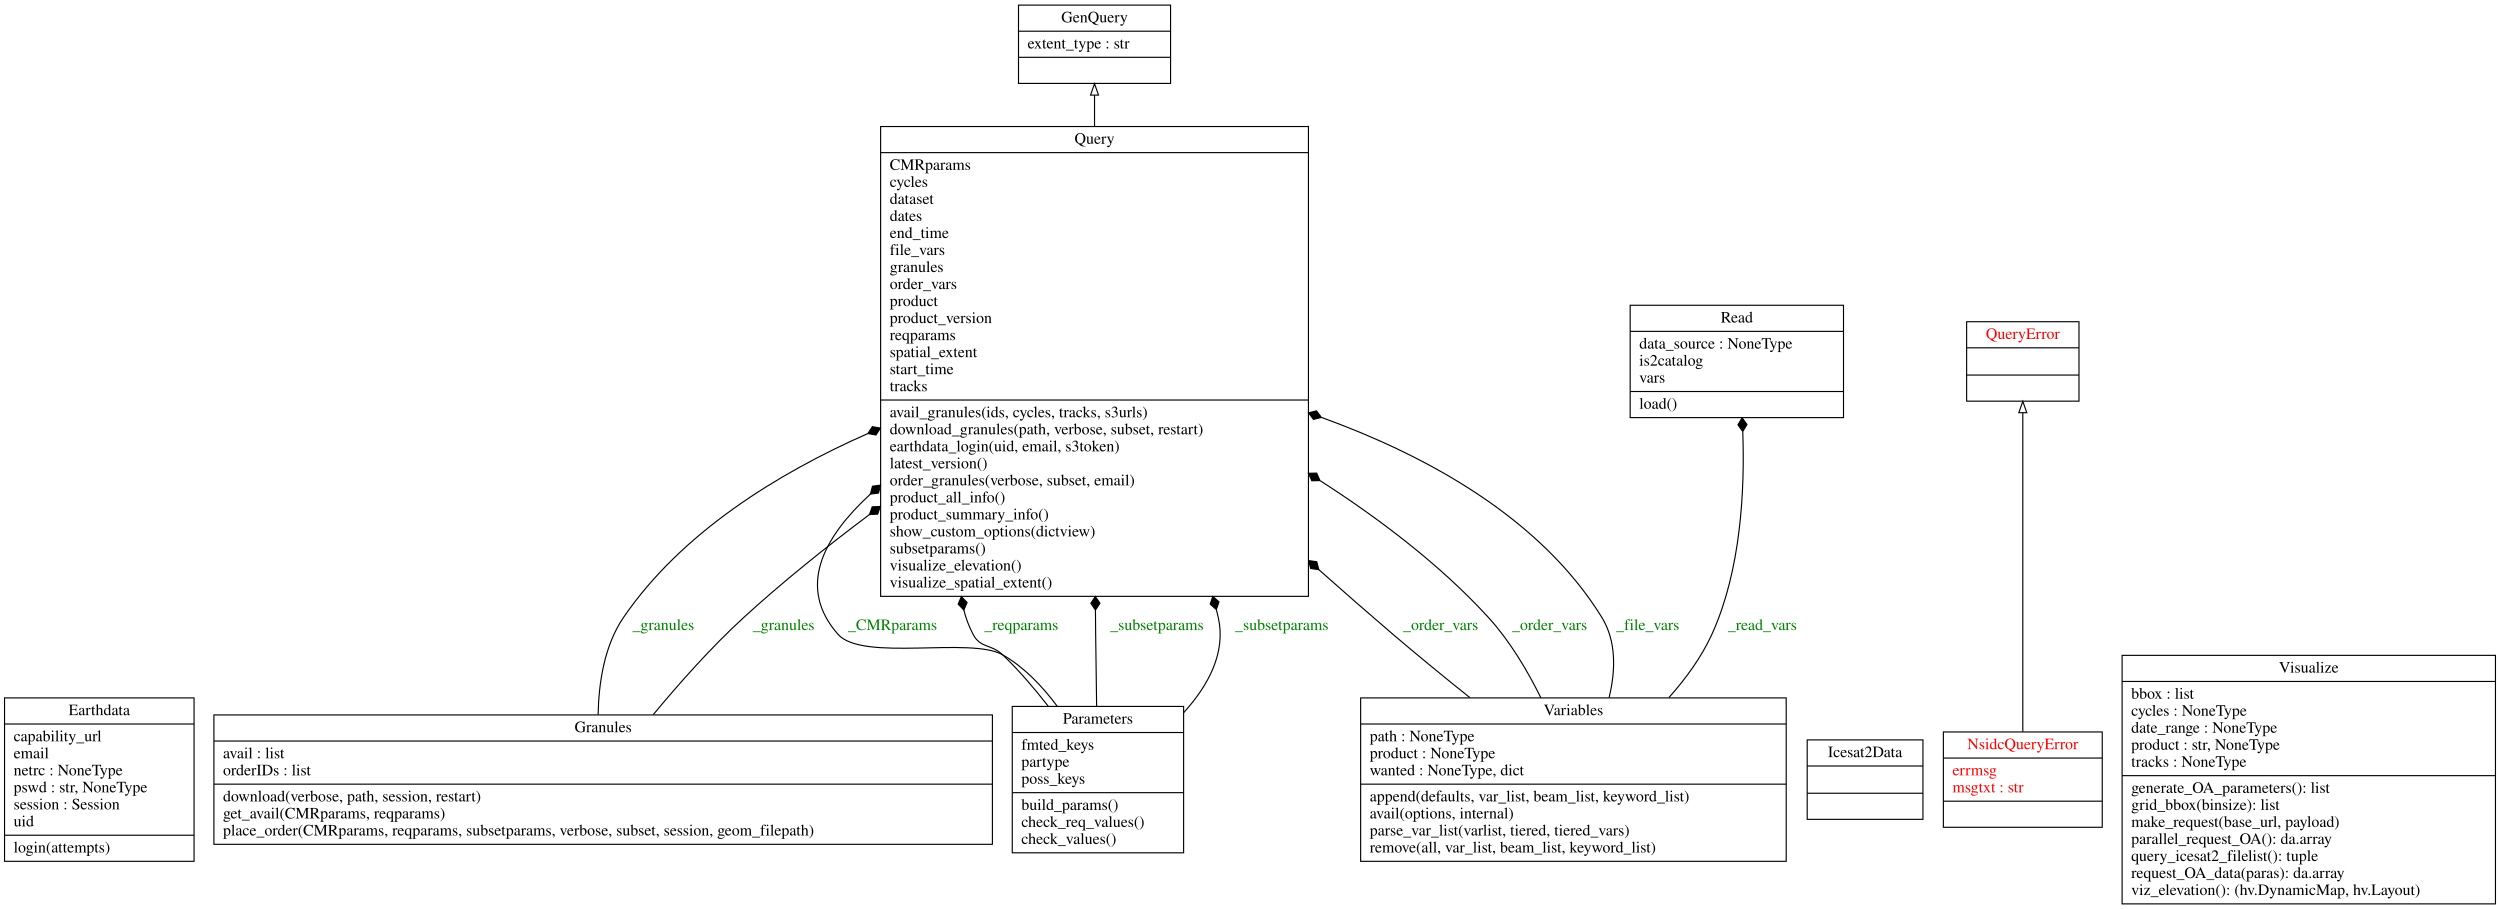
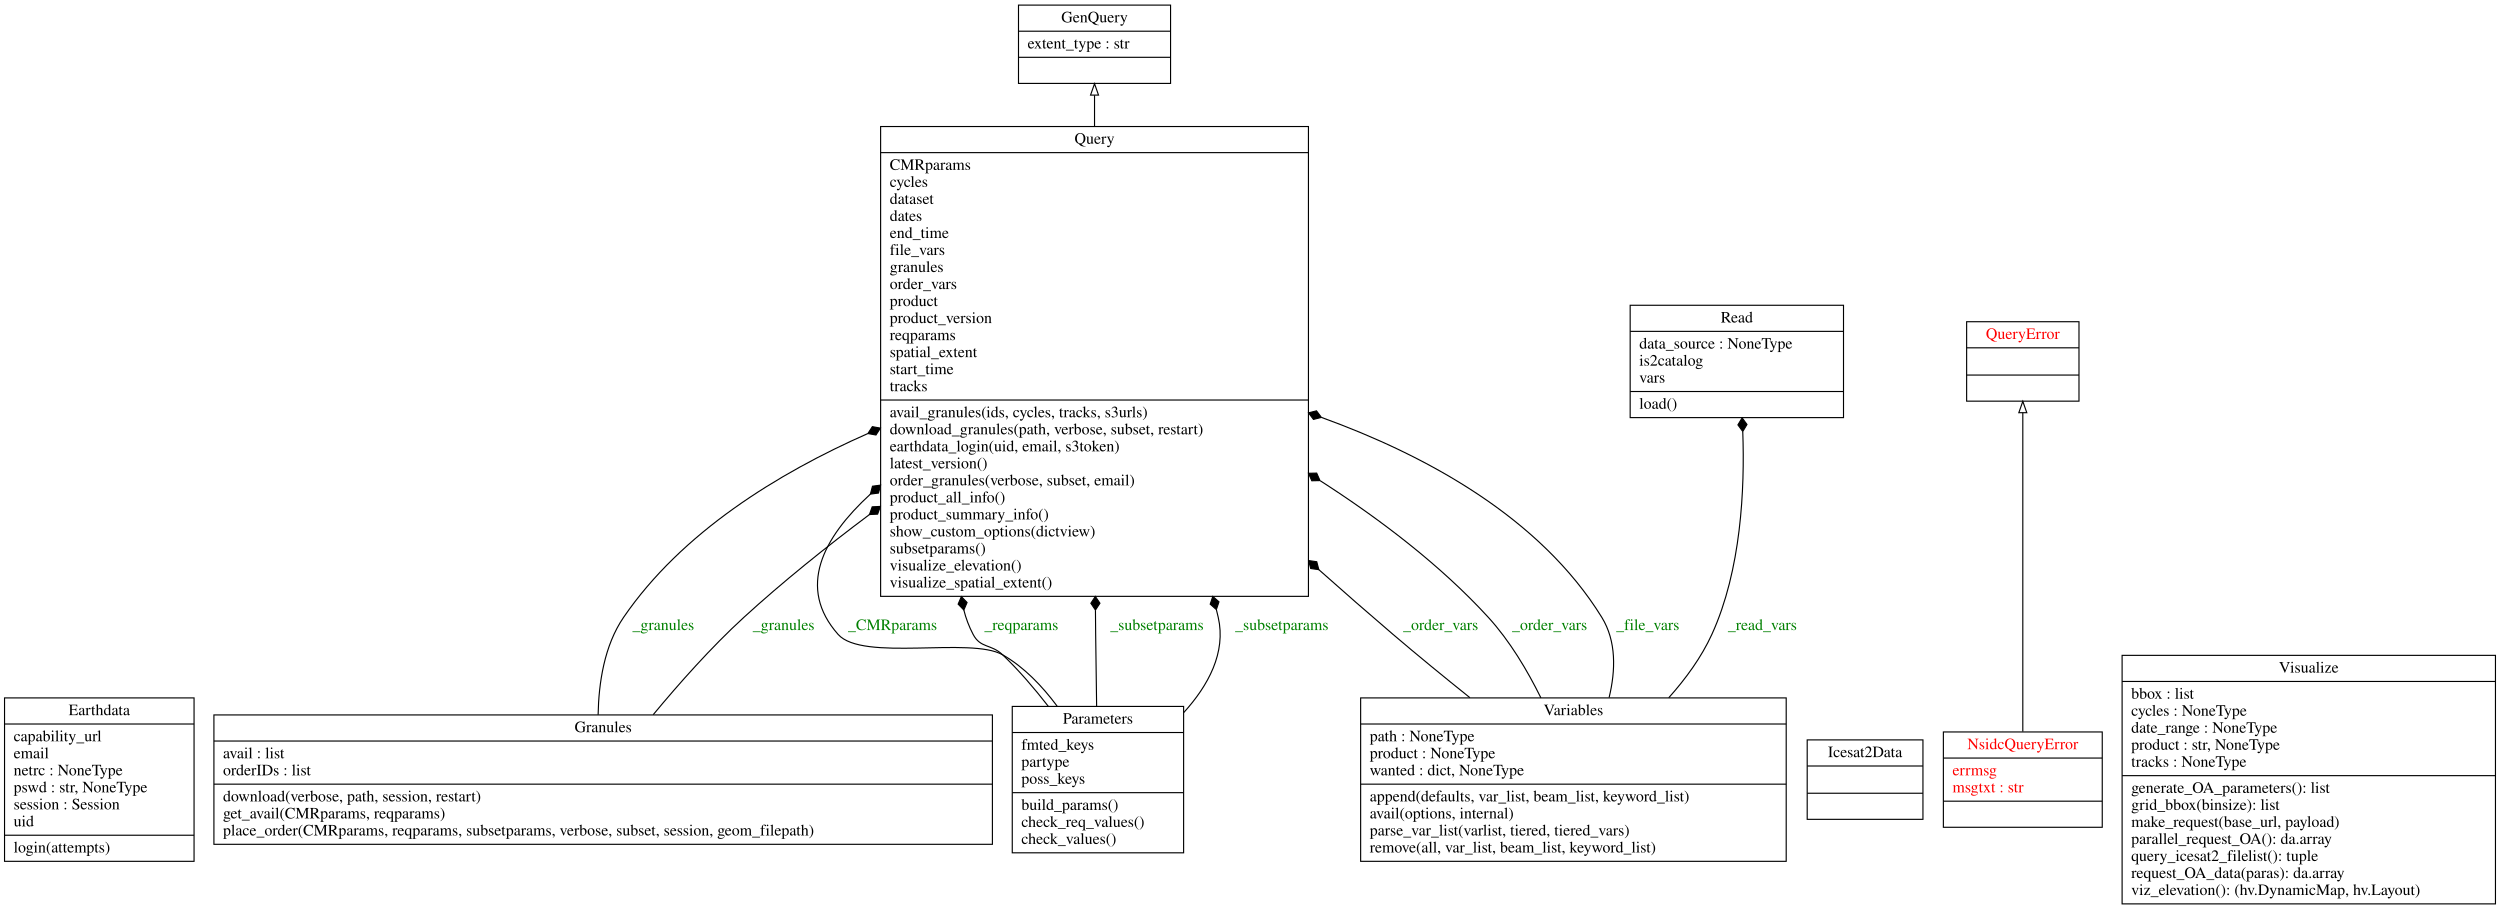
<svg xmlns="http://www.w3.org/2000/svg" width="2203pt" height="801pt" viewBox="0.00 0.00 2203.00 801.00">
  <g id="graph0" class="graph" transform="scale(1 1) rotate(0) translate(4 797)">
    <polygon fill="white" stroke="transparent" points="-4,4 -4,-797 2199,-797 2199,4 -4,4" />
    <g id="node1" class="node">
      <polygon fill="none" stroke="black" points="0,-38 0,-182 167,-182 167,-38 0,-38" />
      <text text-anchor="middle" x="83.5" y="-166.8" font-family="Times,serif" font-size="14.00">Earthdata</text>
      <polyline fill="none" stroke="black" points="0,-159 167,-159 " />
      <text text-anchor="start" x="8" y="-143.8" font-family="Times,serif" font-size="14.00">capability_url</text>
      <text text-anchor="start" x="8" y="-128.8" font-family="Times,serif" font-size="14.00">email</text>
      <text text-anchor="start" x="8" y="-113.8" font-family="Times,serif" font-size="14.00">netrc : NoneType</text>
      <text text-anchor="start" x="8" y="-98.8" font-family="Times,serif" font-size="14.00">pswd : str, NoneType</text>
      <text text-anchor="start" x="8" y="-83.8" font-family="Times,serif" font-size="14.00">session : Session</text>
      <text text-anchor="start" x="8" y="-68.8" font-family="Times,serif" font-size="14.00">uid</text>
      <polyline fill="none" stroke="black" points="0,-61 167,-61 " />
      <text text-anchor="start" x="8" y="-45.8" font-family="Times,serif" font-size="14.00">login(attempts)</text>
    </g>
    <g id="node2" class="node">
      <polygon fill="none" stroke="black" points="893.5,-723.5 893.5,-792.5 1027.5,-792.5 1027.5,-723.5 893.5,-723.5" />
      <text text-anchor="middle" x="960.5" y="-777.3" font-family="Times,serif" font-size="14.00">GenQuery</text>
      <polyline fill="none" stroke="black" points="893.5,-769.5 1027.5,-769.5 " />
      <text text-anchor="start" x="901.5" y="-754.3" font-family="Times,serif" font-size="14.00">extent_type : str</text>
      <polyline fill="none" stroke="black" points="893.5,-746.5 1027.5,-746.5 " />
      <text text-anchor="middle" x="960.5" y="-731.3" font-family="Times,serif" font-size="14.00"> </text>
    </g>
    <g id="node3" class="node">
      <polygon fill="none" stroke="black" points="184.5,-53 184.5,-167 870.5,-167 870.5,-53 184.5,-53" />
      <text text-anchor="middle" x="527.5" y="-151.8" font-family="Times,serif" font-size="14.00">Granules</text>
      <polyline fill="none" stroke="black" points="184.5,-144 870.5,-144 " />
      <text text-anchor="start" x="192.5" y="-128.8" font-family="Times,serif" font-size="14.00">avail : list</text>
      <text text-anchor="start" x="192.5" y="-113.8" font-family="Times,serif" font-size="14.00">orderIDs : list</text>
      <polyline fill="none" stroke="black" points="184.5,-106 870.5,-106 " />
      <text text-anchor="start" x="192.5" y="-90.8" font-family="Times,serif" font-size="14.00">download(verbose, path, session, restart)</text>
      <text text-anchor="start" x="192.5" y="-75.8" font-family="Times,serif" font-size="14.00">get_avail(CMRparams, reqparams)</text>
      <text text-anchor="start" x="192.5" y="-60.8" font-family="Times,serif" font-size="14.00">place_order(CMRparams, reqparams, subsetparams, verbose, subset, session, geom_filepath)</text>
    </g>
    <g id="node7" class="node">
      <polygon fill="none" stroke="black" points="772,-271.5 772,-685.5 1149,-685.5 1149,-271.5 772,-271.5" />
      <text text-anchor="middle" x="960.5" y="-670.3" font-family="Times,serif" font-size="14.00">Query</text>
      <polyline fill="none" stroke="black" points="772,-662.5 1149,-662.5 " />
      <text text-anchor="start" x="780" y="-647.3" font-family="Times,serif" font-size="14.00">CMRparams</text>
      <text text-anchor="start" x="780" y="-632.3" font-family="Times,serif" font-size="14.00">cycles</text>
      <text text-anchor="start" x="780" y="-617.3" font-family="Times,serif" font-size="14.00">dataset</text>
      <text text-anchor="start" x="780" y="-602.3" font-family="Times,serif" font-size="14.00">dates</text>
      <text text-anchor="start" x="780" y="-587.3" font-family="Times,serif" font-size="14.00">end_time</text>
      <text text-anchor="start" x="780" y="-572.3" font-family="Times,serif" font-size="14.00">file_vars</text>
      <text text-anchor="start" x="780" y="-557.3" font-family="Times,serif" font-size="14.00">granules</text>
      <text text-anchor="start" x="780" y="-542.3" font-family="Times,serif" font-size="14.00">order_vars</text>
      <text text-anchor="start" x="780" y="-527.3" font-family="Times,serif" font-size="14.00">product</text>
      <text text-anchor="start" x="780" y="-512.3" font-family="Times,serif" font-size="14.00">product_version</text>
      <text text-anchor="start" x="780" y="-497.3" font-family="Times,serif" font-size="14.00">reqparams</text>
      <text text-anchor="start" x="780" y="-482.3" font-family="Times,serif" font-size="14.00">spatial_extent</text>
      <text text-anchor="start" x="780" y="-467.3" font-family="Times,serif" font-size="14.00">start_time</text>
      <text text-anchor="start" x="780" y="-452.3" font-family="Times,serif" font-size="14.00">tracks</text>
      <polyline fill="none" stroke="black" points="772,-444.5 1149,-444.5 " />
      <text text-anchor="start" x="780" y="-429.3" font-family="Times,serif" font-size="14.00">avail_granules(ids, cycles, tracks, s3urls)</text>
      <text text-anchor="start" x="780" y="-414.3" font-family="Times,serif" font-size="14.00">download_granules(path, verbose, subset, restart)</text>
      <text text-anchor="start" x="780" y="-399.3" font-family="Times,serif" font-size="14.00">earthdata_login(uid, email, s3token)</text>
      <text text-anchor="start" x="780" y="-384.3" font-family="Times,serif" font-size="14.00">latest_version()</text>
      <text text-anchor="start" x="780" y="-369.3" font-family="Times,serif" font-size="14.00">order_granules(verbose, subset, email)</text>
      <text text-anchor="start" x="780" y="-354.3" font-family="Times,serif" font-size="14.00">product_all_info()</text>
      <text text-anchor="start" x="780" y="-339.3" font-family="Times,serif" font-size="14.00">product_summary_info()</text>
      <text text-anchor="start" x="780" y="-324.3" font-family="Times,serif" font-size="14.00">show_custom_options(dictview)</text>
      <text text-anchor="start" x="780" y="-309.3" font-family="Times,serif" font-size="14.00">subsetparams()</text>
      <text text-anchor="start" x="780" y="-294.3" font-family="Times,serif" font-size="14.00">visualize_elevation()</text>
      <text text-anchor="start" x="780" y="-279.3" font-family="Times,serif" font-size="14.00">visualize_spatial_extent()</text>
    </g>
    <g id="edge7" class="edge">
      <path fill="none" stroke="black" d="M523.06,-167.12C523.56,-195.11 528.51,-228.19 545.5,-253 596.73,-327.8 681.22,-379.88 760.64,-414.91" />
      <polygon fill="black" stroke="black" points="760.8,-414.97 767.89,-413.68 771.81,-419.74 764.72,-421.03 760.8,-414.97" />
      <text text-anchor="middle" x="580.5" y="-241.8" font-family="Times,serif" font-size="14.00" fill="green">_granules</text>
    </g>
    <g id="edge8" class="edge">
      <path fill="none" stroke="black" d="M571.62,-167.24C594.18,-194.46 622.88,-226.83 651.5,-253 685.68,-284.25 724.2,-315.15 762.15,-343.57" />
      <polygon fill="black" stroke="black" points="762.16,-343.58 769.36,-343.95 771.79,-350.74 764.59,-350.37 762.16,-343.58" />
      <text text-anchor="middle" x="686.5" y="-241.8" font-family="Times,serif" font-size="14.00" fill="green">_granules</text>
    </g>
    <g id="node4" class="node">
      <polygon fill="none" stroke="black" points="1588.5,-75 1588.5,-145 1690.5,-145 1690.5,-75 1588.5,-75" />
      <text text-anchor="middle" x="1639.5" y="-129.8" font-family="Times,serif" font-size="14.00">Icesat2Data</text>
      <polyline fill="none" stroke="black" points="1588.5,-122 1690.5,-122 " />
      <polyline fill="none" stroke="black" points="1588.5,-98 1690.5,-98 " />
      <text text-anchor="middle" x="1639.5" y="-82.8" font-family="Times,serif" font-size="14.00"> </text>
    </g>
    <g id="node5" class="node">
      <polygon fill="none" stroke="black" points="1708.5,-68 1708.5,-152 1848.5,-152 1848.5,-68 1708.5,-68" />
      <text text-anchor="middle" x="1778.5" y="-136.8" font-family="Times,serif" font-size="14.00" fill="red">NsidcQueryError</text>
      <polyline fill="none" stroke="black" points="1708.5,-129 1848.5,-129 " />
      <text text-anchor="start" x="1716.5" y="-113.8" font-family="Times,serif" font-size="14.00" fill="red">errmsg</text>
      <text text-anchor="start" x="1716.5" y="-98.8" font-family="Times,serif" font-size="14.00" fill="red">msgtxt : str</text>
      <polyline fill="none" stroke="black" points="1708.5,-91 1848.5,-91 " />
      <text text-anchor="middle" x="1778.5" y="-75.8" font-family="Times,serif" font-size="14.00" fill="red"> </text>
    </g>
    <g id="node8" class="node">
      <polygon fill="none" stroke="black" points="1729,-443.5 1729,-513.5 1828,-513.5 1828,-443.5 1729,-443.5" />
      <text text-anchor="middle" x="1778.5" y="-498.3" font-family="Times,serif" font-size="14.00" fill="red">QueryError</text>
      <polyline fill="none" stroke="black" points="1729,-490.5 1828,-490.5 " />
      <polyline fill="none" stroke="black" points="1729,-466.5 1828,-466.5 " />
      <text text-anchor="middle" x="1778.5" y="-451.3" font-family="Times,serif" font-size="14.00" fill="red"> </text>
    </g>
    <g id="edge1" class="edge">
      <path fill="none" stroke="black" d="M1778.5,-152.33C1778.5,-221.92 1778.5,-361.86 1778.5,-433.32" />
      <polygon fill="none" stroke="black" points="1775,-433.35 1778.5,-443.35 1782,-433.35 1775,-433.35" />
    </g>
    <g id="node6" class="node">
      <polygon fill="none" stroke="black" points="888,-45.5 888,-174.5 1039,-174.5 1039,-45.5 888,-45.5" />
      <text text-anchor="middle" x="963.5" y="-159.3" font-family="Times,serif" font-size="14.00">Parameters</text>
      <polyline fill="none" stroke="black" points="888,-151.5 1039,-151.5 " />
      <text text-anchor="start" x="896" y="-136.3" font-family="Times,serif" font-size="14.00">fmted_keys</text>
      <text text-anchor="start" x="896" y="-121.3" font-family="Times,serif" font-size="14.00">partype</text>
      <text text-anchor="start" x="896" y="-106.3" font-family="Times,serif" font-size="14.00">poss_keys</text>
      <polyline fill="none" stroke="black" points="888,-98.5 1039,-98.5 " />
      <text text-anchor="start" x="896" y="-83.3" font-family="Times,serif" font-size="14.00">build_params()</text>
      <text text-anchor="start" x="896" y="-68.3" font-family="Times,serif" font-size="14.00">check_req_values()</text>
      <text text-anchor="start" x="896" y="-53.3" font-family="Times,serif" font-size="14.00">check_values()</text>
    </g>
    <g id="edge3" class="edge">
      <path fill="none" stroke="black" d="M927.54,-174.75C914.63,-192.14 898.48,-209.16 879.5,-220 851.3,-236.1 756,-213.67 734.5,-238 698.29,-278.98 720.7,-322.78 762.97,-361.56" />
      <polygon fill="black" stroke="black" points="762.98,-361.57 770.12,-362.54 771.98,-369.51 764.83,-368.54 762.98,-361.57" />
      <text text-anchor="middle" x="782.5" y="-241.8" font-family="Times,serif" font-size="14.00" fill="green">_CMRparams</text>
    </g>
    <g id="edge4" class="edge">
      <path fill="none" stroke="black" d="M919.74,-174.63C907.59,-190.28 893.79,-206.42 879.5,-220 869.31,-229.68 860.02,-225.55 853.5,-238 849.83,-245 847.16,-252.15 845.35,-259.39" />
      <polygon fill="black" stroke="black" points="845.34,-259.46 848.18,-266.08 843.16,-271.26 840.31,-264.63 845.34,-259.46" />
      <text text-anchor="middle" x="896" y="-241.8" font-family="Times,serif" font-size="14.00" fill="green">_reqparams</text>
    </g>
    <g id="edge5" class="edge">
      <path fill="none" stroke="black" d="M962.35,-174.63C962.03,-194.88 961.71,-217.38 961.5,-238 961.43,-244.99 961.37,-252.1 961.31,-259.28" />
      <polygon fill="black" stroke="black" points="961.3,-259.41 965.26,-265.44 961.21,-271.41 957.26,-265.38 961.3,-259.41" />
      <text text-anchor="middle" x="1015.5" y="-241.8" font-family="Times,serif" font-size="14.00" fill="green">_subsetparams</text>
    </g>
    <g id="edge6" class="edge">
      <path fill="none" stroke="black" d="M1039.13,-169.1C1060.67,-192.82 1076.63,-221.97 1069.5,-253 1068.99,-255.2 1068.46,-257.4 1067.91,-259.61" />
      <polygon fill="black" stroke="black" points="1067.85,-259.84 1070.15,-266.67 1064.73,-271.43 1062.43,-264.59 1067.85,-259.84" />
      <text text-anchor="middle" x="1125.5" y="-241.8" font-family="Times,serif" font-size="14.00" fill="green">_subsetparams</text>
    </g>
    <g id="edge2" class="edge">
      <path fill="none" stroke="black" d="M960.5,-685.54C960.5,-695.42 960.5,-704.69 960.5,-713.08" />
      <polygon fill="none" stroke="black" points="957,-713.22 960.5,-723.22 964,-713.22 957,-713.22" />
    </g>
    <g id="node9" class="node">
      <polygon fill="none" stroke="black" points="1432.5,-429 1432.5,-528 1620.5,-528 1620.5,-429 1432.5,-429" />
      <text text-anchor="middle" x="1526.5" y="-512.8" font-family="Times,serif" font-size="14.00">Read</text>
      <polyline fill="none" stroke="black" points="1432.5,-505 1620.5,-505 " />
      <text text-anchor="start" x="1440.5" y="-489.8" font-family="Times,serif" font-size="14.00">data_source : NoneType</text>
      <text text-anchor="start" x="1440.5" y="-474.8" font-family="Times,serif" font-size="14.00">is2catalog</text>
      <text text-anchor="start" x="1440.5" y="-459.8" font-family="Times,serif" font-size="14.00">vars</text>
      <polyline fill="none" stroke="black" points="1432.5,-452 1620.5,-452 " />
      <text text-anchor="start" x="1440.5" y="-436.8" font-family="Times,serif" font-size="14.00">load()</text>
    </g>
    <g id="node10" class="node">
      <polygon fill="none" stroke="black" points="1195,-38 1195,-182 1570,-182 1570,-38 1195,-38" />
      <text text-anchor="middle" x="1382.5" y="-166.8" font-family="Times,serif" font-size="14.00">Variables</text>
      <polyline fill="none" stroke="black" points="1195,-159 1570,-159 " />
      <text text-anchor="start" x="1203" y="-143.8" font-family="Times,serif" font-size="14.00">path : NoneType</text>
      <text text-anchor="start" x="1203" y="-128.8" font-family="Times,serif" font-size="14.00">product : NoneType</text>
-       <text text-anchor="start" x="1203" y="-113.8" font-family="Times,serif" font-size="14.00">wanted : NoneType, dict</text>
+       <text text-anchor="start" x="1203" y="-113.8" font-family="Times,serif" font-size="14.00">wanted : dict, NoneType</text>
      <polyline fill="none" stroke="black" points="1195,-106 1570,-106 " />
      <text text-anchor="start" x="1203" y="-90.8" font-family="Times,serif" font-size="14.00">append(defaults, var_list, beam_list, keyword_list)</text>
      <text text-anchor="start" x="1203" y="-75.8" font-family="Times,serif" font-size="14.00">avail(options, internal)</text>
      <text text-anchor="start" x="1203" y="-60.8" font-family="Times,serif" font-size="14.00">parse_var_list(varlist, tiered, tiered_vars)</text>
      <text text-anchor="start" x="1203" y="-45.8" font-family="Times,serif" font-size="14.00">remove(all, var_list, beam_list, keyword_list)</text>
    </g>
    <g id="edge9" class="edge">
      <path fill="none" stroke="black" d="M1291.28,-182.2C1268.89,-200.13 1245.14,-219.54 1223.5,-238 1202.13,-256.23 1180.05,-275.54 1158.19,-294.98" />
      <polygon fill="black" stroke="black" points="1158.13,-295.03 1156.31,-302.01 1149.17,-303.02 1150.99,-296.04 1158.13,-295.03" />
      <text text-anchor="middle" x="1265.5" y="-241.8" font-family="Times,serif" font-size="14.00" fill="green">_order_vars</text>
    </g>
    <g id="edge10" class="edge">
      <path fill="none" stroke="black" d="M1353.86,-182.02C1341.89,-206.27 1326.32,-232.43 1307.5,-253 1265.37,-299.02 1211.83,-339.68 1159.49,-373.31" />
      <polygon fill="black" stroke="black" points="1159.17,-373.51 1156.25,-380.1 1149.04,-379.94 1151.96,-373.35 1159.17,-373.51" />
      <text text-anchor="middle" x="1361.5" y="-241.8" font-family="Times,serif" font-size="14.00" fill="green">_order_vars</text>
    </g>
    <g id="edge11" class="edge">
      <path fill="none" stroke="black" d="M1413.94,-182.28C1419.73,-206.16 1420.44,-232.01 1407.5,-253 1353.18,-341.07 1252.58,-395.79 1160.56,-429.13" />
      <polygon fill="black" stroke="black" points="1160.41,-429.19 1156.09,-434.96 1149.1,-433.19 1153.42,-427.42 1160.41,-429.19" />
      <text text-anchor="middle" x="1448" y="-241.8" font-family="Times,serif" font-size="14.00" fill="green">_file_vars</text>
    </g>
    <g id="edge12" class="edge">
      <path fill="none" stroke="black" d="M1466.49,-182.13C1481.51,-198.91 1495.29,-217.84 1504.5,-238 1530.33,-294.55 1533.56,-366.33 1531.73,-416.5" />
      <polygon fill="black" stroke="black" points="1531.72,-416.78 1535.44,-422.95 1531.17,-428.76 1527.45,-422.59 1531.72,-416.78" />
      <text text-anchor="middle" x="1549" y="-241.8" font-family="Times,serif" font-size="14.00" fill="green">_read_vars</text>
    </g>
    <g id="node11" class="node">
      <polygon fill="none" stroke="black" points="1866,-0.5 1866,-219.5 2195,-219.5 2195,-0.5 1866,-0.5" />
      <text text-anchor="middle" x="2030.5" y="-204.3" font-family="Times,serif" font-size="14.00">Visualize</text>
      <polyline fill="none" stroke="black" points="1866,-196.5 2195,-196.5 " />
      <text text-anchor="start" x="1874" y="-181.3" font-family="Times,serif" font-size="14.00">bbox : list</text>
      <text text-anchor="start" x="1874" y="-166.3" font-family="Times,serif" font-size="14.00">cycles : NoneType</text>
      <text text-anchor="start" x="1874" y="-151.3" font-family="Times,serif" font-size="14.00">date_range : NoneType</text>
      <text text-anchor="start" x="1874" y="-136.3" font-family="Times,serif" font-size="14.00">product : str, NoneType</text>
      <text text-anchor="start" x="1874" y="-121.3" font-family="Times,serif" font-size="14.00">tracks : NoneType</text>
      <polyline fill="none" stroke="black" points="1866,-113.5 2195,-113.5 " />
      <text text-anchor="start" x="1874" y="-98.3" font-family="Times,serif" font-size="14.00">generate_OA_parameters(): list</text>
      <text text-anchor="start" x="1874" y="-83.3" font-family="Times,serif" font-size="14.00">grid_bbox(binsize): list</text>
      <text text-anchor="start" x="1874" y="-68.3" font-family="Times,serif" font-size="14.00">make_request(base_url, payload)</text>
      <text text-anchor="start" x="1874" y="-53.3" font-family="Times,serif" font-size="14.00">parallel_request_OA(): da.array</text>
      <text text-anchor="start" x="1874" y="-38.3" font-family="Times,serif" font-size="14.00">query_icesat2_filelist(): tuple</text>
      <text text-anchor="start" x="1874" y="-23.3" font-family="Times,serif" font-size="14.00">request_OA_data(paras): da.array</text>
      <text text-anchor="start" x="1874" y="-8.3" font-family="Times,serif" font-size="14.00">viz_elevation(): (hv.DynamicMap, hv.Layout)</text>
    </g>
  </g>
</svg>
